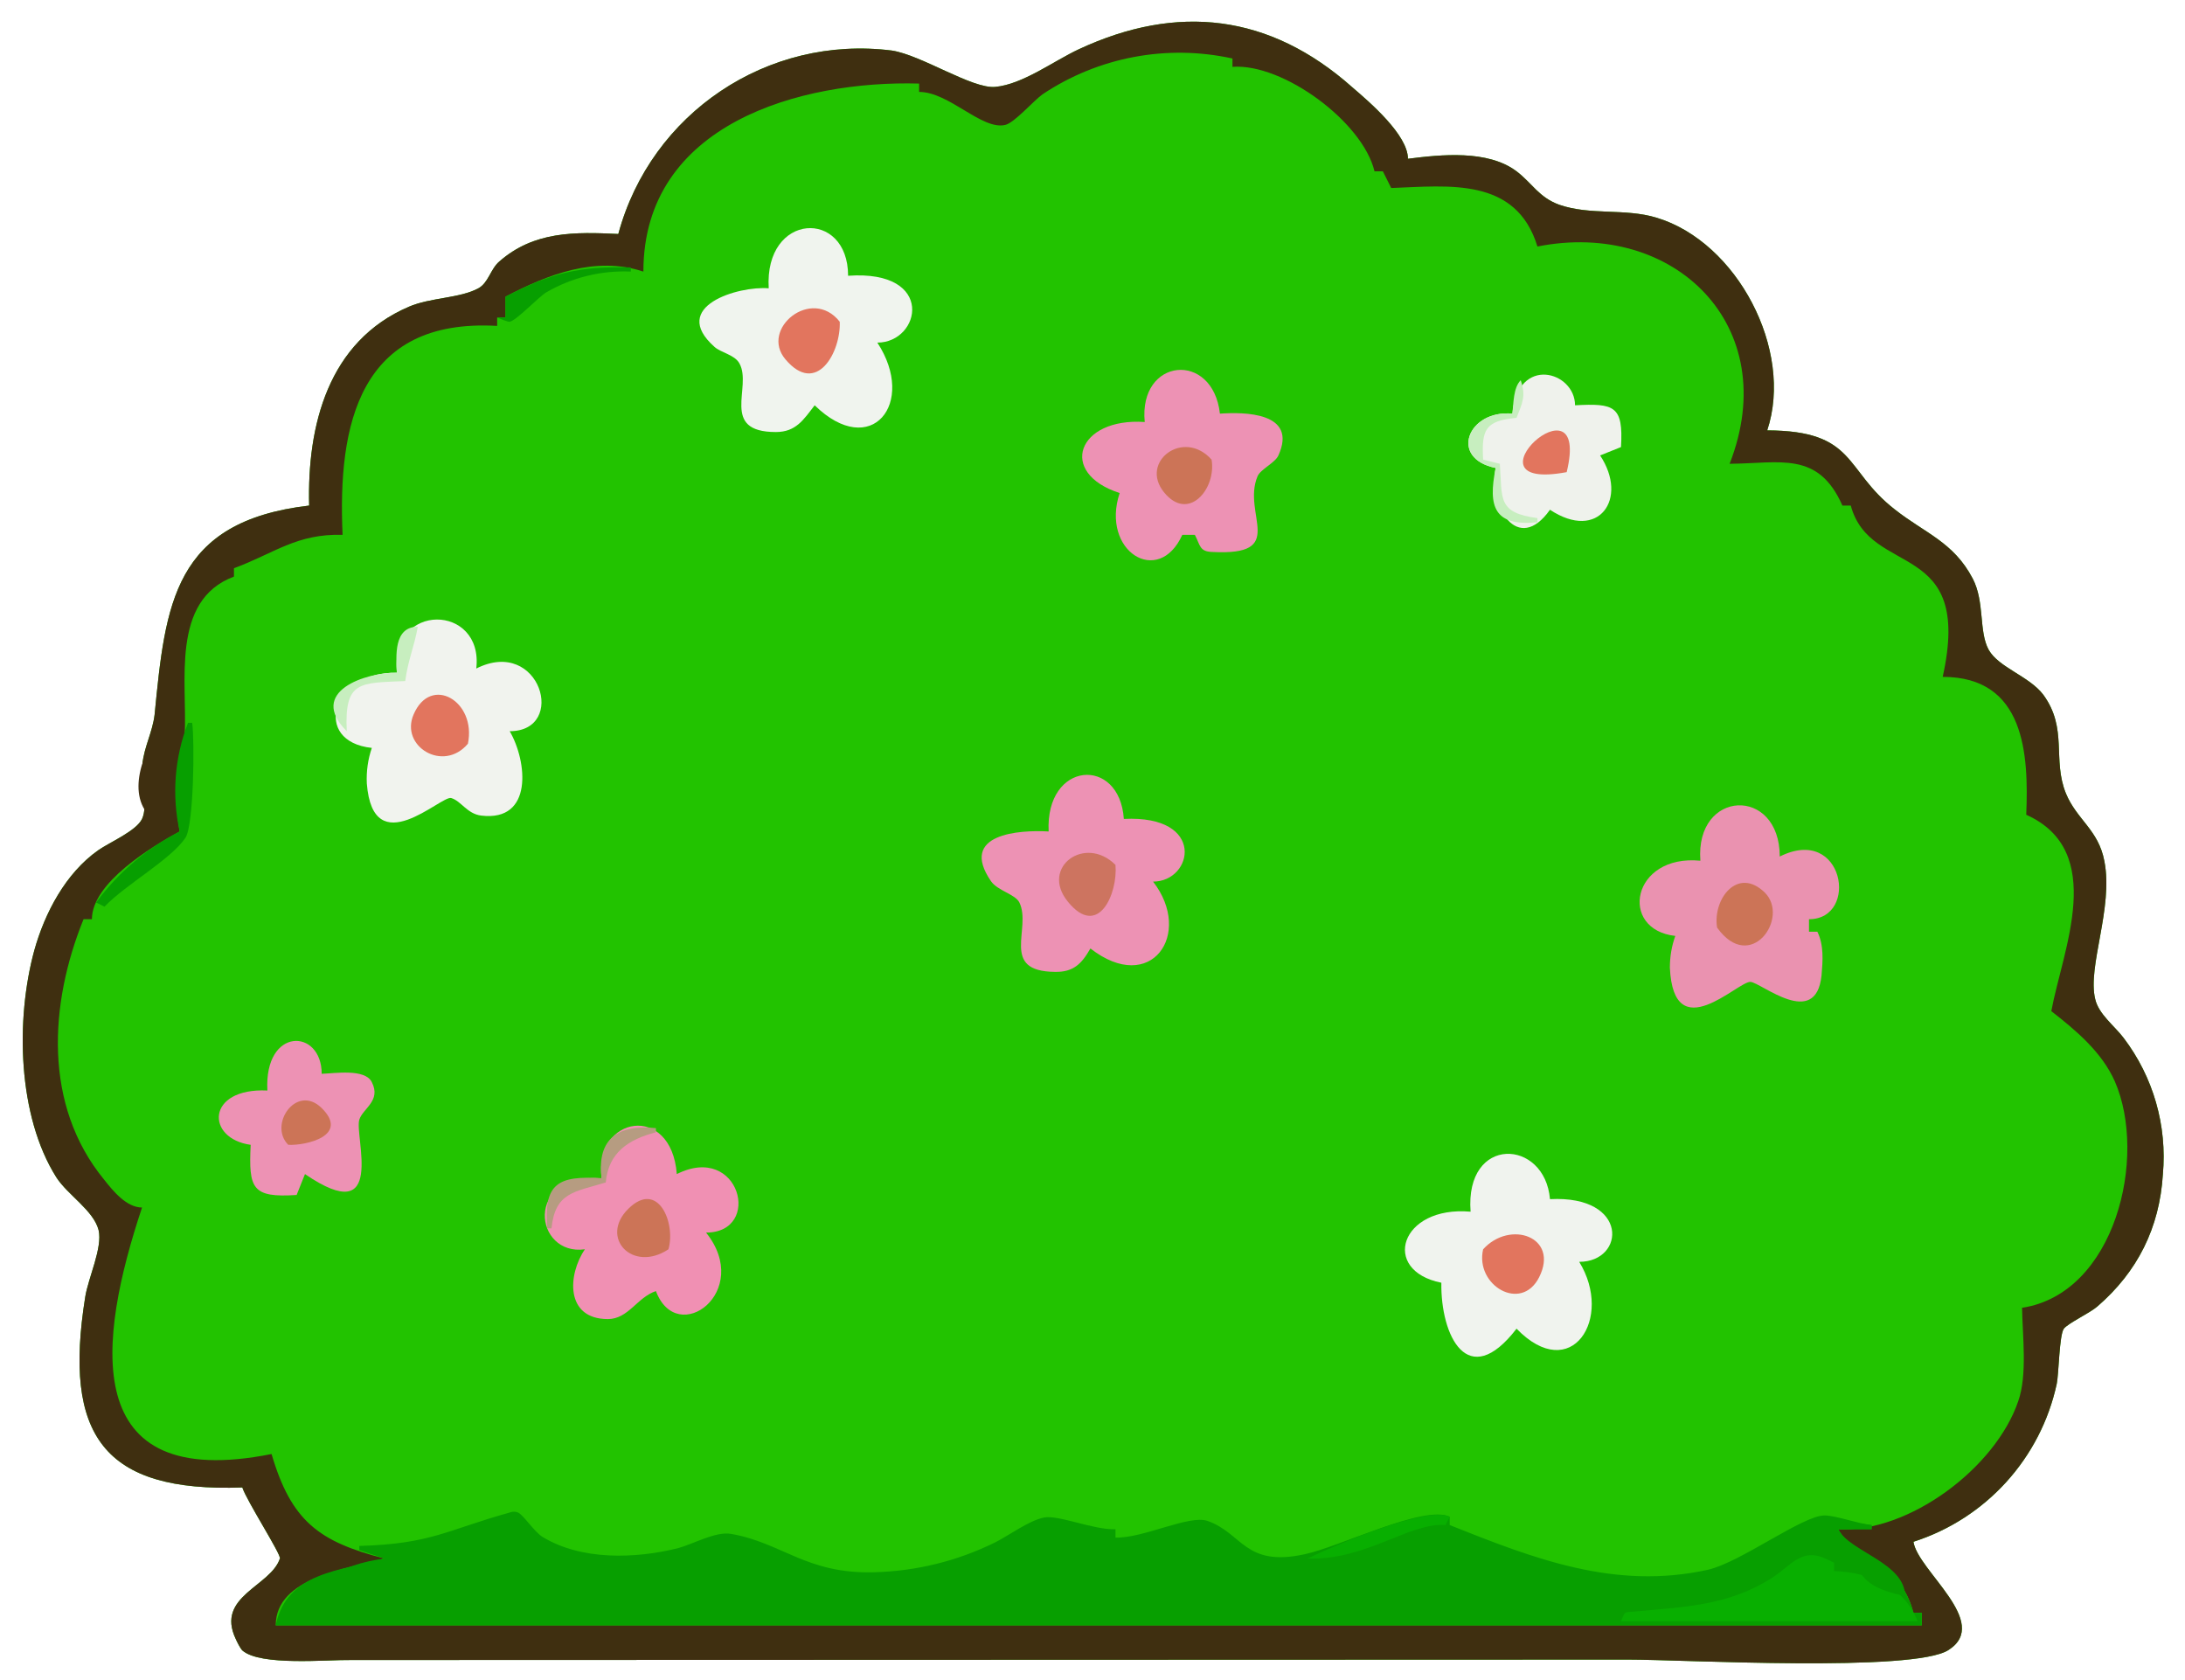
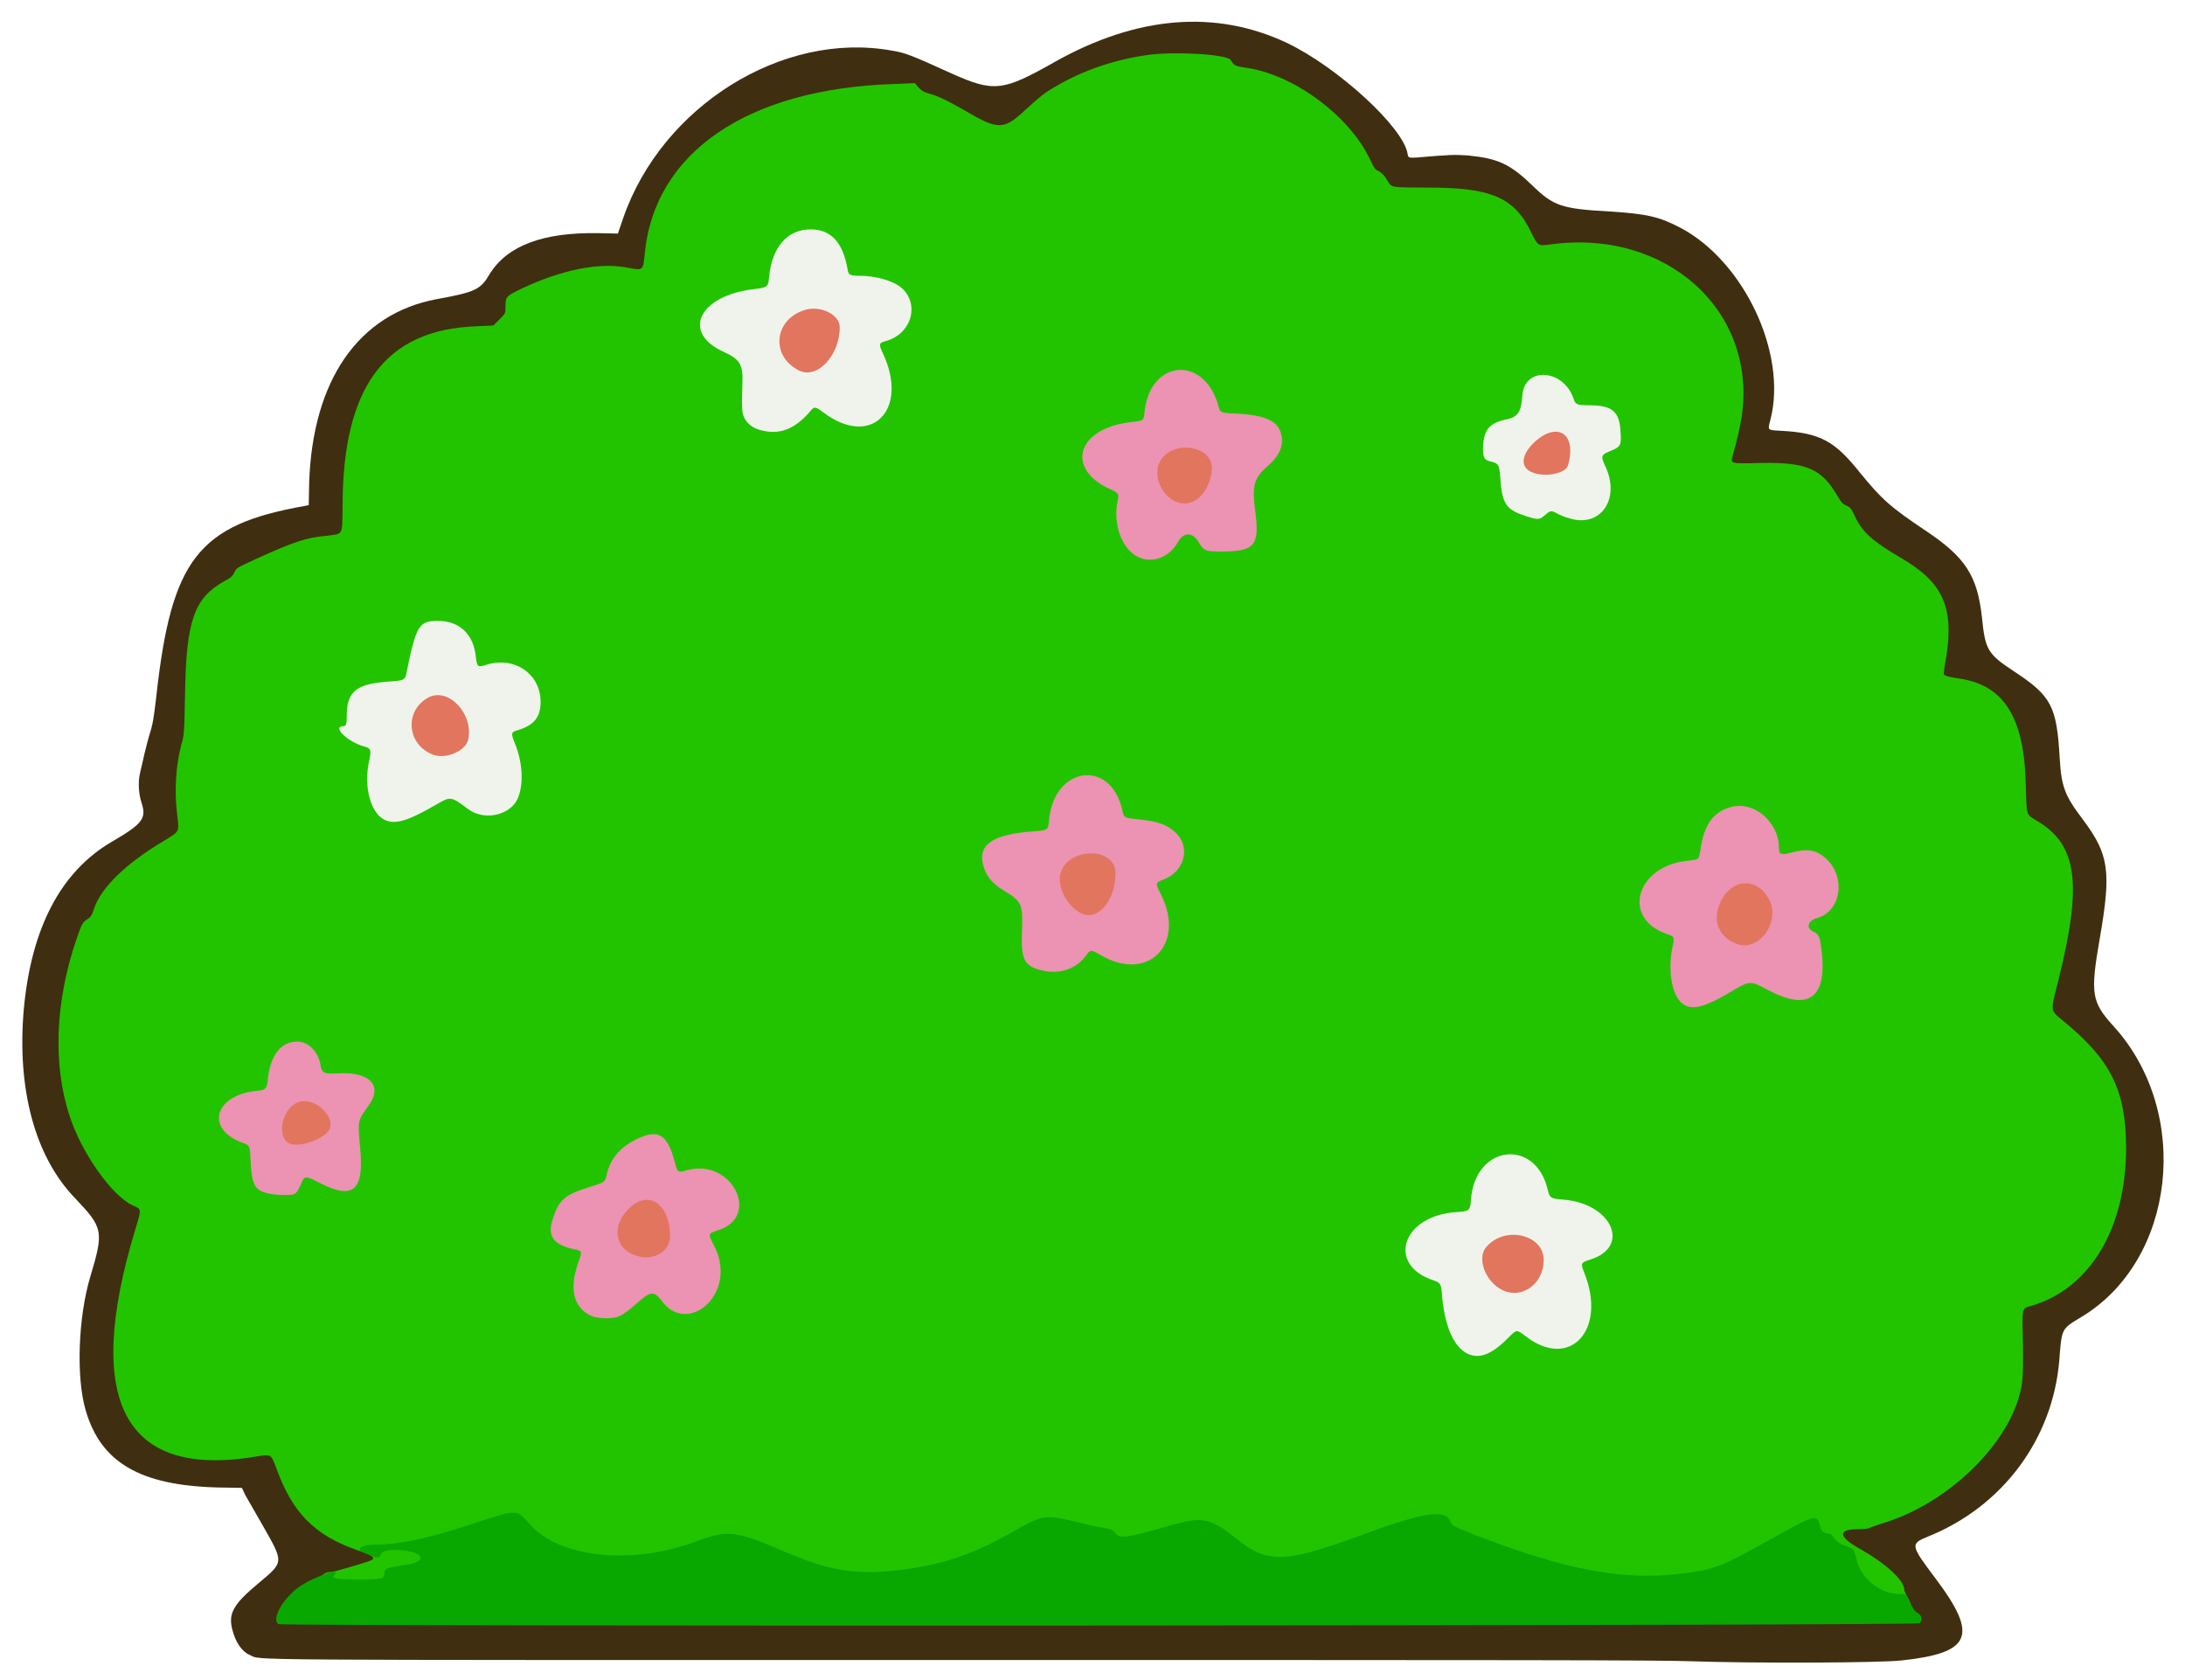
<svg xmlns="http://www.w3.org/2000/svg" viewBox="0 0 523 402" width="523" height="402">
-   <path fill="#22c300" d="M423 103c21.4.1 18.3 9.4 30.5 18.9 7.2 5.7 14.1 7.8 18.7 16.6 2.9 5.6 1.4 12.6 3.8 17 2.4 4.3 9.7 6.3 13.1 10.8 5.9 8.1 2.1 15.5 5.4 23.6 2.6 6.3 7.8 8.7 9.2 16.2 2.2 11.2-4.1 25.2-2.2 33 .8 3.6 4.6 6.4 6.8 9.3a47 47 0 0 1 9.4 32.7q-1.2 19.1-15.7 31.6c-1.7 1.5-7 4-8 5.3-1.1 1.5-1.2 10.8-1.7 13.2A51 51 0 0 1 458 369c1 6.9 18.7 19.3 8.4 25.9-8.3 5.4-63.4 2.3-76.6 2.3l-305.7.1c-5.8-.1-21.8 1.5-26.1-2.3-.5-.5-1.3-2.1-1.6-2.8C51.6 382 64.8 379.7 67 373c.3-1-7.9-13.7-9-17-33.3 1.2-42.9-12.5-37.6-45.6.7-4.5 4.2-11.8 3.2-16-1.2-4.7-7.4-8.4-10.1-12.6-9.3-14.7-9.8-37.8-5.3-54.3 2.5-9 7.5-18.5 15.3-24 2.7-1.9 9.1-4.6 10.5-7.5 1.5-3.2-.2-9.6.1-13.2.4-4 2.4-7.6 2.9-11.7 2.6-26.5 4.5-46.3 37-50.1-.5-19.1 4.5-39.3 23.9-47.6 5.1-2.2 12.2-2 16.6-4.4 2.4-1.3 2.9-4.6 5-6.4 8.3-7.3 18.1-7.1 28.5-6.6a60 60 0 0 1 65.5-43.9c7.1 1.1 19.2 9.2 24.7 8.7 6.6-.6 14-6.2 20-9 23.6-11 45.7-8.5 65.5 9.1C327.9 24.5 337 32.3 337 38c7.9-1 19.1-2.2 26 3 3.8 2.9 5.3 6.2 10.2 8 7.5 2.6 15.7.8 23.3 3.1 19.3 5.8 32.9 31.7 26.5 50.9" />
-   <path fill="#3f2f10" d="M423 103c21.4.1 18.3 9.4 30.5 18.9 7.2 5.7 14.1 7.8 18.7 16.6 2.9 5.6 1.4 12.6 3.8 17 2.4 4.3 9.7 6.3 13.1 10.8 5.9 8.1 2.1 15.5 5.4 23.6 2.6 6.3 7.8 8.7 9.2 16.2 2.2 11.2-4.1 25.2-2.2 33 .8 3.6 4.6 6.4 6.8 9.3a47 47 0 0 1 9.4 32.7q-1.2 19.1-15.7 31.6c-1.7 1.5-7 4-8 5.3-1.1 1.5-1.2 10.8-1.7 13.2A51 51 0 0 1 458 369c1 6.9 18.7 19.3 8.4 25.9-8.3 5.4-63.4 2.3-76.6 2.3l-305.7.1c-5.8-.1-21.8 1.5-26.1-2.3-.5-.5-1.3-2.1-1.6-2.8C51.6 382 64.8 379.7 67 373c.3-1-7.9-13.7-9-17-33.3 1.2-42.9-12.5-37.6-45.6.7-4.5 4.2-11.8 3.2-16-1.2-4.7-7.4-8.4-10.1-12.6-9.3-14.7-9.8-37.8-5.3-54.3 2.5-9 7.5-18.5 15.3-24 2.7-1.9 9.1-4.6 10.5-7.5 1.5-3.2-.2-9.6.1-13.2.4-4 2.4-7.6 2.9-11.7 2.6-26.5 4.5-46.3 37-50.1-.5-19.1 4.5-39.3 23.9-47.6 5.1-2.2 12.2-2 16.6-4.4 2.4-1.3 2.9-4.6 5-6.4 8.3-7.3 18.1-7.1 28.5-6.6a60 60 0 0 1 65.5-43.9c7.1 1.1 19.2 9.2 24.7 8.7 6.6-.6 14-6.2 20-9 23.6-11 45.7-8.5 65.5 9.1C327.9 24.5 337 32.3 337 38c7.9-1 19.1-2.2 26 3 3.8 2.9 5.3 6.2 10.2 8 7.5 2.6 15.7.8 23.3 3.1 19.3 5.8 32.9 31.7 26.5 50.9M92 373c-8.9 2.5-26 4.5-26 16h394v-3h-2c-3.3-12.8-14.6-13.2-18-20 16.9.9 37.7-14.7 43.1-30.7 2.2-6.3 1-15.6.9-22.3 22.3-3.4 30.1-36.1 22.2-54.2-3.1-7-9.3-12.2-15.2-16.8 2.7-14.6 13.4-38.3-6-47 .6-14.5-.3-33-20-33 7.4-33.2-17.3-23.6-22-41h-2c-5.8-13.1-14.8-10.1-27-10 12.9-33-13.3-58.5-46-52-5.1-16.7-21.3-14.5-35-14l-2-4h-2c-2.8-11.8-21.9-25.9-34-25v-2a59 59 0 0 0-45.5 8.6c-2.2 1.6-6.7 6.8-8.9 7.3C235 31.2 227.2 22 220 22v-2c-28.3-.8-66 9.6-66 45-11.5-3.8-22.9.7-33 6v5h-2v2c-33-1.9-38.2 23.6-37 50-11-.3-16.3 4.4-26 8v2c-15.3 5.7-11.1 25.5-11.8 37.9-.5 9.1-3 12.6-1.2 23.1-6.8 3.7-21 12.3-21 21h-2c-8.2 20.2-9.7 44.5 4.9 62.3 2.2 2.8 5.4 6.7 9.1 6.7-10.5 31.5-15.6 68.3 31 59 4.7 16 11.3 21 27 25" />
-   <path fill="#079f00" d="m92 373-6-2v-1c17.3-.5 20.9-3.8 36-8q1-.4 2 0c1.3.6 3.8 4.5 5.8 5.8 9.3 5.7 22.3 5.3 32.6 2.7 3.6-1 8.9-4 12.5-3.4 12.3 2.1 18 9.6 34.2 9.2q15.3-.4 29-7.1c3.4-1.7 8.2-5.3 11.8-6 3.4-.7 11.9 3 17.1 2.8v2c6.6.2 17.6-5.5 22-4 8.4 2.9 8.9 11.1 23.2 8 8.6-1.8 28.6-11.9 34.8-9v2c20.3 8.1 39.6 15.6 61.8 10.7 7.9-1.8 22.8-13.1 28-13 3 .1 7.6 1.9 11.2 2.3v1h-8c3.6 7.1 14.4 6.8 18 20h2v3H66c2.6-12.8 15.5-13 26-16" />
-   <path fill="#f0f4ee" d="M210 82c9.5 14.5-1.5 28.2-15 15-2.7 3.5-4.5 6.4-9.3 6.4-13.5 0-5.6-10.8-8.7-16.4-1.1-2.1-4.5-2.6-6-4-10.9-9.7 5.8-14.6 13-14-1.1-18.2 19-19.1 19-3 21.1-1.5 17.4 16 7 16" />
-   <path fill="#f1f3ee" d="M114 160c15.3-7.7 21.9 15 8 15 4.2 7.2 5.7 21.7-6.8 20.2-3.4-.4-4.8-3.5-7.2-4.2s-18.7 15.7-20.2-3.5q-.2-4.4 1.2-8.5c-14.4-1.5-9.7-18.3 6-18-1.7-17.1 20.8-16.5 19-1" />
-   <path fill="#f0f3ee" d="M378 302c8.3 13.5-1.9 29.5-15 16-11.7 15.2-18.2 1.6-18-11-14.6-2.9-9.9-18.5 7-17-1.4-18.4 17.8-17.5 19-3 19-1 18.1 15 7 15" />
-   <path fill="#ea92b0" d="M426 205c15.4-7.7 19.1 15 7 15v3h2c1.6 3.2 1.3 7 1 10.5-1.4 12.9-14.4 1.7-17 1.5-3-.2-18.4 16-19.3-3.4q0-4 1.3-7.6c-13.6-1.5-10.5-19.6 6-18-1.3-17.1 19-17.9 19-1" />
-   <path fill="#ed92b4" d="M276 211c9.7 12.5-.5 27.3-15 16-2.1 3.7-4.1 5.7-8.5 5.6-13.3-.1-5.5-10.4-8.5-16.6-1-2-5.2-2.8-6.8-5.1-7.8-11.4 6.8-12.3 13.8-11.9-.8-16.9 17-18.1 18-3 19.8-1 16.6 15 7 15" />
-   <path fill="#f090b3" d="M140 299c-12.1 1.7-14.8-18.3 4-17-1.8-15 16.7-18.1 18-1 15.1-7.6 20.6 14 7 14 11.3 14.1-6.9 27.6-12 14-4.5 1.5-6.6 6.7-11.5 6.7-10.3 0-9.6-10.7-5.5-16.7" />
-   <path fill="#ed92b4" d="M274 101c-1.5-15.4 16.3-17.1 18-2 5.7-.4 18.7-.4 14 10-.8 1.8-4.3 3.3-5 5-3.8 9.1 7.5 19.1-10.9 18.1-3-.1-2.8-1.6-4.1-4.1h-3c-5.7 12.6-19.6 3.9-15-10-14.9-4.8-10.1-18.1 6-17" />
-   <path fill="#eff2ec" d="M383 109c6.9 10.4-.4 20.7-12 13-7.7 10.9-14.8-.9-13-10-11.3-2.3-6.6-14 4-13 1.3-14.1 15-10.1 15-2 9.4-.5 11.6.1 11 10z" />
-   <path fill="#ed92b4" d="m73 281-2 5c-10.7.7-11.5-1.5-11-12-10.8-1.5-10.7-13.7 4-13-.8-15.3 13-14.9 13-4 3.1-.1 10.4-1.3 12 2 2.3 4.5-2.2 6.3-3 9-1.2 3.9 6.6 26.4-13 13" />
-   <path fill="#08af00" d="M388 388c.1-.3.8-1.9 1-2 .3-.2 1.8-.3 2.2-.3 11.9-1.1 22.6-1.4 33-8.1 4.5-2.9 7-7.2 12.7-4.6l2.1 1v2c8.8.4 16.7 3.7 20 12z" />
-   <path fill="#e2755e" d="M201 77c.3 7.2-5.5 17.9-13 9-6.2-7.3 6.3-17.5 13-9m154 222c6.4-7.1 18.3-3 13.4 6.7-4.3 8.5-15.4 1.9-13.4-6.7" />
-   <path fill="#cd7460" d="M267 207c.6 6.8-4.1 17.8-11.4 8.8-6.7-8.2 4.1-16.1 11.4-8.8" />
-   <path fill="#e2755e" d="M112 178c-5.9 7-16.3.6-13-7 4.1-9.6 15.1-3.2 13 7" />
-   <path fill="#cc7457" d="M290 110c1.2 6.9-5.5 15.1-11.4 7.8s4.7-15.3 11.4-7.8m121 112c-1.1-6.8 4.9-14.7 11.4-8.4 6.1 6-3.4 19.6-11.4 8.4m-251 77c-8.6 5.7-16.6-2.8-9.6-9.7 7.1-7 11.4 3.4 9.6 9.7" />
-   <path fill="#079f00" d="M23 216a57 57 0 0 1 20-17 45 45 0 0 1 2-26h1c.6 4.3.4 24.4-1.6 27.5-3.6 5.3-14.2 11.1-19.4 16.5zm417 150c2.7 5.4 16 8 16 16-6.4-1.4-12-3.3-12-11l-5-2v-2h-3l-1-4q6.4 1.3 13 2v1z" />
-   <path fill="#08af00" d="M313 373c6.6-3.2 28.4-12.6 34-10l-1 2c-8.6-.7-19 8.5-33 8" />
-   <path fill="#cc7457" d="M69 274c-4.8-4.8 1.9-14.6 7.9-8.9 6.9 6.7-3.6 9.1-7.9 8.9" />
-   <path fill="#e2755e" d="M375 113c-26.3 4.9 6-24.7 0 0" />
-   <path fill="#c7eebf" d="M364 91c1.3 3.8.4 5.4-1 9-7.5.7-8.4 2.8-8 10l4 1c.6 8.5-.6 11.7 9 13v1c-10.3 1-11.9-3.6-10-13-11.3-2.3-6.6-14 4-13 .3-2.5.2-6.2 2-8" />
-   <path fill="#b69c81" d="M144 282c-1.2-9.7 4.2-12.9 13-12v1c-6.6 1.7-11.4 4.9-12 12-7.5 2.3-12.1 2.3-13 11h-1c-.9-10.7 2.5-12.7 13-12" />
-   <path fill="#079f00" d="M119 76h2v-5c11-5.7 17.6-7.3 30-7v1a37 37 0 0 0-20.3 5c-1.9 1.2-7.2 6.8-8.7 7-.4.1-2.5-.8-3-1M78 378c4.5-3 8.6-4.2 14-5l-2-2c4.8-.2 7.8-.8 12 2a19 19 0 0 1-10 2v3z" />
-   <path fill="#3f2f10" d="M38 175c2.1 6.4.4 15.3 0 22-8.1-4.7-4.6-15.7 0-22" />
-   <path fill="#c7eebf" d="M83 175c-9.5-9.5 4.6-14.1 12-14-.2-4-.8-11 5-11-.8 4.6-2.4 8.2-3 13-10.8.5-14.6-.2-14 12" />
+   <path class="c-outline" fill="#3f2f10" d="M405 397.6C396.8 397.3 362.8 397.3 229.8 397.3C51.2 397.3 62.9 397.4 59.8 396.1C57.9 395.3 56.4 393.1 55.6 390C54.6 386.1 55.9 383.9 61.9 378.9C68.1 373.7 68 374.1 62.6 364.6C60.9 361.7 59.2 358.6 58.7 357.8L57.9 356.1L52 356C33.5 355.5 24.1 350 20.5 337.5C18.2 329.7 18.7 315.3 21.6 305.6C24.9 294.6 24.7 293.9 18 286.8C8.4 276.9 4 260.7 5.7 241.5C7.5 222 14.6 208.6 26.7 201.5C34.1 197.2 35.1 195.9 33.9 192.2C33.2 190.1 33 187.2 33.5 185.1C34.5 180.6 34.9 179 35.7 176.1C36.6 173.3 36.8 171.9 37.4 166.8C41 133.9 47.4 125.6 72.9 121.1L73.9 120.9L74 115.6C74.8 91 85.8 75.1 104.5 71.6C113.9 69.9 115 69.3 117.2 65.6C121.4 58.8 129.9 55.6 143.1 55.8L147.9 55.9L149.2 52.1C158.5 25.4 187.3 7.4 213.4 12.1C216.6 12.6 217.9 13.1 227.8 17.6C237.9 22.1 240 21.9 252.5 14.8C272.1 3.8 291 2.2 308.1 10.3C320.2 16.1 335.8 30.4 336.9 36.7C337.1 37.8 337.1 37.8 339.1 37.7C347.2 37 348.2 37 351.3 37.2C358.5 37.9 361.4 39.2 366.8 44.4C371.8 49.3 373.9 50 385.2 50.6C394.2 51.2 397 51.8 402.2 54.5C417.4 62.5 427.8 84.5 423.8 100.3C423.1 103.1 422.9 102.9 426.3 103.1C435.6 103.6 439.1 105.5 445.1 113C450.4 119.5 452.4 121.3 460.9 127C470.5 133.4 473.3 137.8 474.4 147.8C475.2 155.6 475.7 156.5 482.4 160.9C491 166.6 492.3 169.1 493 181.3C493.4 188.3 494.2 190.4 498.6 196.2C504.8 204.5 505.4 208.5 502.6 224.6C500.3 237.8 500.6 239.8 505.9 245.6C524.7 266.3 520.8 301.6 498.2 315.2C493.4 318.1 493.5 317.8 492.9 325.7C491.3 344.4 479.4 360.5 461.6 367.7C457.2 369.5 457.2 369.7 463.3 377.8C473.6 391.5 471.9 395.6 455.2 397.4C450 398 419.4 398.1 405 397.6Z" />
+   <path class="c-leaves" fill="#22c400" d="M453.1 384.3C446.3 382.6 442.6 379.4 441.4 374.4C441.1 373 441.1 373 439.6 372.4C438.7 372 437.8 371.4 437.2 370.8C436.7 370.2 436.2 369.7 436 369.7C435.3 369.7 434 368.7 433.5 367.9C432.8 366.8 433.4 366.6 427.6 369.8C415.1 376.7 413.1 377.7 408.6 378.6C393.6 381.8 378.4 379.9 357.9 372.4C347.3 368.5 345.8 367.8 344.9 366.3C343.8 364.6 339.4 365.6 325.9 370.5C308.2 377 302 377.2 294.8 371.2C288.7 366.3 287.9 366 281.7 367.8C269.4 371.2 267.3 371.4 265.3 369.6C264.6 369 264 368.7 262.2 368.4C261.1 368.1 258.6 367.6 256.6 367.1C250.4 365.6 250.2 365.6 244.6 368.9C224.6 380.6 205.6 382.3 186.2 374C175 369.2 174.6 369.2 166 372.3C151.4 377.7 132.6 375.4 125.1 367.4L122.7 364.8L120.7 365.4C119.5 365.8 115.9 366.9 112.6 368C109.3 369.1 105.9 370.1 104.9 370.4C103.5 370.7 103.3 370.9 103.4 371.2C104.8 374.4 102.6 376.6 97 377.6C95.6 377.8 94.8 378.1 94.6 378.4C93.2 380.8 92.9 380.9 85.8 380.9C78.9 380.9 78.5 380.8 77.3 379C76.3 377.5 77.2 376.2 79.5 376.2C79.9 376.2 87.5 374 88.7 373.5C90.1 372.9 89.3 372.3 85.5 371C75.2 367.4 69.9 362 66 351C64.9 348.1 64.9 348 61.3 348.6C29.7 353.9 19.9 335.4 32.4 294.2C33.9 289.3 33.9 289.4 31.8 288.5C26.9 286.3 19.6 276.1 16.7 267.2C12.6 254.9 13.2 239.7 18.3 224.8C19.6 221.1 19.7 220.8 20.9 220C21.7 219.5 22 219.1 22.5 217.5C24.2 212.4 30.2 206.6 39.3 201.2C43.1 198.9 42.9 199.2 42.4 194.9C41.7 189.1 42.1 183.3 43.4 178.2C44.1 175.9 44.1 175.6 44.3 165.6C44.6 148.5 46.5 143.1 53.7 139.1C55.2 138.3 55.6 138 56.1 137C56.6 135.9 56.7 135.9 61 133.9C70.7 129.5 73.2 128.7 78.4 128.2C82.2 127.7 81.9 128.3 82 121.2C82 92.6 92.2 78.9 113.9 78.1L118.1 77.9L119.5 76.5C121 75 121 75 121 73.4C121 71 121.1 70.9 124.8 69.1C134.3 64.6 143.2 62.8 149.9 64C154 64.8 153.9 64.8 154.3 61C156.5 36.5 178.9 21.2 214.1 20.1L219 19.9L219.9 21C220.7 21.8 221.2 22.1 222.4 22.4C224.3 22.9 226.7 24 230.5 26.2C238.8 31.1 240.1 31.2 245.1 26.6C249.2 22.9 249.9 22.3 252.5 20.8C259.2 16.8 267 14.2 275.1 13.1C281.7 12.3 293.8 13 294.6 14.4C295.4 15.7 295.6 15.8 298.1 16.2C309.5 17.7 323 27.7 327.9 38.1C328.9 40.2 329.1 40.6 329.9 40.9C330.5 41.2 331.2 41.8 331.7 42.6C333.3 45.1 332 44.8 342 44.9C357 44.9 362.5 47.3 366.5 55.6C368.1 58.9 368.2 58.9 371.1 58.5C398.8 54.7 420.6 74.3 416.9 99.7C416.5 102.2 415.8 105.3 414.7 109.2C414.2 111 414.2 111 421.6 110.8C432.3 110.6 436 112.2 439.7 118.5C440.7 120.2 441 120.6 441.9 121C442.9 121.4 443.1 121.7 444 123.6C445.7 127.3 448.3 129.6 454.8 133.4C464.9 139.2 467.7 145.1 465.9 156.9C465.1 161.7 465.1 161.4 465.7 161.7C466 161.9 467.2 162.1 468.3 162.3C479.6 163.7 484.6 171.5 484.9 188.2C485.1 195.3 485 194.9 487.3 196.3C497.2 202 498.5 211.2 492.8 234.2C490.7 242.4 490.7 241.7 493.8 244.3C505.2 253.6 508.9 260.9 508.9 274.8C508.9 293.9 500.3 308.4 486.3 312.5C483.9 313.2 484 312.7 484.2 321.2C484.3 326.3 484.2 329.3 484 330.9C482.3 343.9 467.8 358.9 451.8 364.2C449.9 364.8 448.1 365.4 447.7 365.6C447.2 365.9 446.2 366 444.5 366C439.8 366 440.1 367.9 445.2 370.7C451.4 374.2 455.8 378.2 455.8 380.5C455.8 380.6 456.1 381.5 456.6 382.3C457.4 383.8 457.5 384 457.1 384.1C456.5 384.3 453.7 384.5 453.1 384.3Z" />
+   <path class="c-leaves-base" fill="#08a800" d="M66.6 388.7C64.8 387.3 68.3 381.7 72.5 379.2C76 377.1 81.5 375.3 80.2 376.7C79.1 377.8 79.8 378 85.8 378C91.4 378 92 377.9 92 376.5C92 375.5 92.6 375.2 95.3 374.8C99.7 374.3 101.6 373.3 100.3 372.2C98.5 370.7 91.6 370.5 91.2 371.9C90.8 373 90.6 373 88.5 372.2C86.2 371.2 86 371.1 86.1 370.7C86.4 370.1 87.5 369.8 89.3 369.7C95.3 369.7 101.8 368.4 112.5 364.9C124.2 361.1 123.4 361 127 365C134.2 372.9 151.3 374.6 166.4 369C174.1 366.1 176 366.3 187.4 371.2C199.1 376.2 205.1 377.1 216.5 375.6C226.4 374.3 233.7 371.7 243.7 365.9C249.4 362.6 250.5 362.5 257.9 364.3C260.5 365 263.4 365.6 264.4 365.7C266 366 266.2 366.1 266.9 366.9C268.1 368.3 269.3 368.2 280.5 365C287.9 362.9 289.7 363.3 296 368.3C303.3 374.2 307.5 374.1 324.8 367.8C340 362.1 345.8 361.1 347 363.9C347.6 365.2 347.6 365.2 352.9 367.3C374.8 375.8 388.6 378.4 402.6 376.6C410.6 375.6 411.7 375.2 425.8 367.3C434.2 362.6 435.1 362.4 435.6 365.1C435.8 366.3 436.5 367 437.5 367C438 367 438.4 367.2 438.7 367.7C439.6 369 440.2 369.4 441.8 370C443.7 370.6 443.8 370.8 444.4 373.2C445.3 377.9 450.5 381.8 455.1 381.5C456.1 381.4 456.1 381.4 457.2 383.5C457.8 384.9 458.4 385.7 458.8 385.9C460 386.5 460.3 387.7 459.5 388.5C458.9 389.1 67.5 389.3 66.6 388.7Z" />
+   <path class="c-flower" fill="#ec92b2" d="M142.2 315.2C137.5 313.5 136.1 309 138.3 302.5C139.4 299.4 139.4 299.4 137.5 299C132.6 298 131 295.9 132.2 292.1C133.7 287.2 135 286 141.1 284.1C144.6 283 144.9 282.9 145.2 281.2C146.1 277 148.9 274 153.6 272.1C157.8 270.4 159.8 271.9 161.4 277.7C162.2 280.8 162.1 280.7 164.7 280C175.4 277.3 182.2 291.4 171.7 294.5C169.5 295.2 169.5 295.4 170.7 297.7C171.3 298.8 171.9 300.3 172.1 301.2C174.7 311.3 163.9 319.2 158.3 311.2C156.6 309 155.7 309 152.7 311.7C148.9 315 148 315.5 145.1 315.5C144 315.5 142.7 315.3 142.2 315.2ZM64.1 285.6C61 284.9 60.3 283.5 60 278.3C59.8 273.9 59.9 274.2 57.8 273.4C49.1 270.1 51.4 262.1 61.3 261.1C63.6 260.9 63.9 260.6 64.1 258.3C64.7 252.6 67.2 249.3 71.1 249.3C73.7 249.2 76.2 251.7 76.7 254.8C77 256.8 77.6 257.1 80.7 256.9C88.4 256.4 91.7 259.7 88.3 264.5C85.6 268.2 85.6 268.1 86.2 274.7C87.2 284.9 84.6 287.2 76.7 283.2C73 281.3 72.9 281.3 72 283.5C70.8 286 70.8 286 67.9 286C66.5 286 64.8 285.8 64.1 285.6ZM403.3 240.6C400.3 239.1 399 232.5 400.4 226.3C400.8 224.3 400.7 224.1 399.2 223.6C388 220 391.5 207.2 404 206C406.8 205.7 406.6 205.9 407.1 202.8C408 197.2 410.2 194.2 414.5 193.1C419.9 191.7 425.8 196.8 425.8 202.9C425.8 204.5 426.2 204.7 428.6 204.1C432.5 203 434.8 203.4 437.1 205.5C441.9 209.9 440.7 218.1 435 219.7C432.8 220.3 432.2 222 433.9 222.9C435.4 223.6 435.6 224.1 436 227.4C437.4 238.8 433 242.1 423.3 237C418.8 234.6 418.9 234.6 413.9 237.6C408.5 240.8 405.5 241.7 403.3 240.6ZM249.6 232.3C245.2 231.3 244.4 229.8 244.6 223.3C244.9 216.5 244.6 215.8 240.7 213.4C237.4 211.5 235.9 209.6 235.2 206.5C234.3 202 237.9 199.7 247 199C250.9 198.7 250.9 198.7 251.1 196.3C252.2 183.6 265.5 181.5 268.5 193.4C269.1 195.9 268.9 195.7 272.5 196.1C277.2 196.6 279.2 197.3 281.3 199.2C285.1 202.6 283.6 208.6 278.5 210.5C276.5 211.3 276.5 211.3 277.9 214.1C283.9 226.1 274.7 235.3 263.3 228.5C261.1 227.2 261 227.2 259.8 228.9C257.5 231.9 253.7 233.2 249.6 232.3ZM273.1 133.6C268.8 132.1 266.3 125.9 267.5 119.9C267.9 118.2 267.7 118 265.8 117.1C255 112.3 257.7 102.7 270.2 101.1C274 100.6 273.7 100.9 274 98.2C275.5 86.1 288 85.1 291.5 96.7C292.1 98.9 291.9 98.8 296.2 99C303.1 99.4 306 100.8 306.7 104.1C307.3 106.6 306.2 109.1 303.7 111.3C300.1 114.4 299.6 116 300.5 122.7C301.5 130.6 300.3 132 292.2 132C288.6 132 288.1 131.8 287 129.9C285.5 127.3 283.4 127.2 281.9 129.8C280 133.2 276.3 134.7 273.1 133.6Z" />
+   <path class="c-flower-alt" fill="#f0f3ec" d="M351.3 324C348 322.4 345.9 317.6 345.2 310.5C345 307.3 344.8 307 343.3 306.5C331.7 302.8 335.6 290.9 348.6 290.1C351.7 289.9 351.9 289.8 352.1 287C353.1 273.9 367.7 272.3 370.5 284.9C370.9 286.7 371.3 286.9 374.1 287.1C385.9 288 390.5 298.5 380.5 301.5C378.4 302.2 378.3 302.3 379.2 304.6C384.7 318.3 375.8 327.9 365.3 319.9C362.9 318.1 363.1 318.1 360.9 320.3C357 324.2 354.1 325.3 351.3 324ZM92.5 196.4C88.8 195.1 86.9 188.4 88.4 181.9C88.9 179.4 88.8 179.1 87 178.6C83.1 177.5 79.4 173.8 82.2 173.8C82.8 173.8 83 173.3 83 171.4C83 165.4 85.3 163.6 93.4 163.1C96.5 162.9 96.9 162.7 97.2 161.5C99.6 149.7 100.2 148.6 104.8 148.6C110 148.6 113.4 151.8 113.9 157.3C114.2 159.6 114.4 159.8 116.4 159.1C123.2 157 129.4 161.3 129.4 168C129.4 171.7 127.8 173.6 123.8 174.8C122.3 175.2 122.3 175.6 123.2 177.8C125.4 183.1 125.4 189.2 123.3 192.2C120.8 195.5 115.4 196.2 112 193.6C108 190.6 107.8 190.6 104.7 192.4C98 196.3 95 197.3 92.5 196.4ZM375.5 124C374.7 123.8 373.7 123.4 373.1 123.1C371.3 122.1 371.2 122.1 369.9 123.2C368.5 124.4 368.3 124.5 365.2 123.5C360.5 122 359.5 120.6 359.1 114.2C358.9 111.4 358.7 110.9 357 110.5C355.2 110.1 354.9 109.6 355 106.7C355.2 102.8 356.6 101.2 360.5 100.4C363.4 99.8 364.1 98.6 364.4 94.6C364.9 87.6 374.4 88.3 376.7 95.6C377.1 96.8 377.6 97 380.4 97C386 97 387.7 98.5 387.9 103.6C388.1 106.5 387.9 106.9 385.8 107.8C383.2 108.8 383.1 109.1 384.2 111.5C388 119.4 383.1 126.5 375.5 124ZM181.9 102.9C180.1 102.4 178.9 101.4 178.2 100.1C177.6 98.8 177.5 98.2 177.7 91.8C177.9 87.2 177.1 86 173.2 84.2C163 79.6 167.3 70.7 180.5 69.2C183.7 68.8 183.9 68.7 184.1 66.2C184.8 59.1 188.5 54.9 194 54.9C198.9 54.9 201.8 58 202.9 64.6C203.1 65.8 203.5 66 205.7 66C209.7 66 213.8 67.2 215.8 68.9C220.2 72.8 218.2 79.9 212.1 81.6C210.3 82.1 210.3 82.3 211.3 84.5C217.7 98.1 208.6 107.3 197.2 98.8C195.1 97.2 194.9 97.2 193.8 98.6C190.1 102.8 186.5 104.2 181.9 102.9Z" />
+   <path class="c-flower-center" fill="#e2755e" d="M359.5 308.7C355.5 306.7 353.4 301 355.8 298.4C360.2 293.3 369.5 295.4 369.5 301.6C369.5 307.3 364.2 311.1 359.5 308.7ZM152.2 300.5C147.2 298.9 146.3 293.5 150.4 289.4C155 284.6 160.3 287.9 160.4 295.8C160.4 299.6 156.4 301.9 152.2 300.5ZM68.8 273.4C65.9 270.9 68.2 264.1 72.2 263.6C75.7 263.1 79.8 266.9 79 269.9C78.2 272.6 70.9 275.1 68.8 273.4ZM415.7 225.9C410.8 224.1 409.5 219.2 412.6 214.5C415.6 210 421.1 210.5 423.5 215.4C426.2 220.8 420.9 227.9 415.7 225.9ZM258.8 218.6C255.4 216.9 252.9 212.1 253.9 208.9C255.7 202.7 267 202.7 267 208.9C267 215.6 262.8 220.5 258.8 218.6ZM103.9 180.7C97.4 178.5 96.6 170.1 102.6 166.9C107.3 164.5 113.3 170.7 112.1 176.9C111.6 179.6 107 181.7 103.9 180.7ZM281.3 120C278.3 118.6 276.4 114.7 277.2 111.6C279.2 104.8 291.2 106.1 290 113.1C289.1 118.6 285.2 121.8 281.3 120ZM366.9 113.1C363.8 112 364 108.9 367.3 105.8C372.9 100.7 377.5 103.9 375.3 111.4C374.8 113.3 369.9 114.3 366.9 113.1ZM191.3 88.7C184.4 85.3 185.2 76.5 192.6 74.2C196.4 73 201 75.3 201 78.3C201 85.1 195.6 90.8 191.3 88.7Z" />
</svg>
